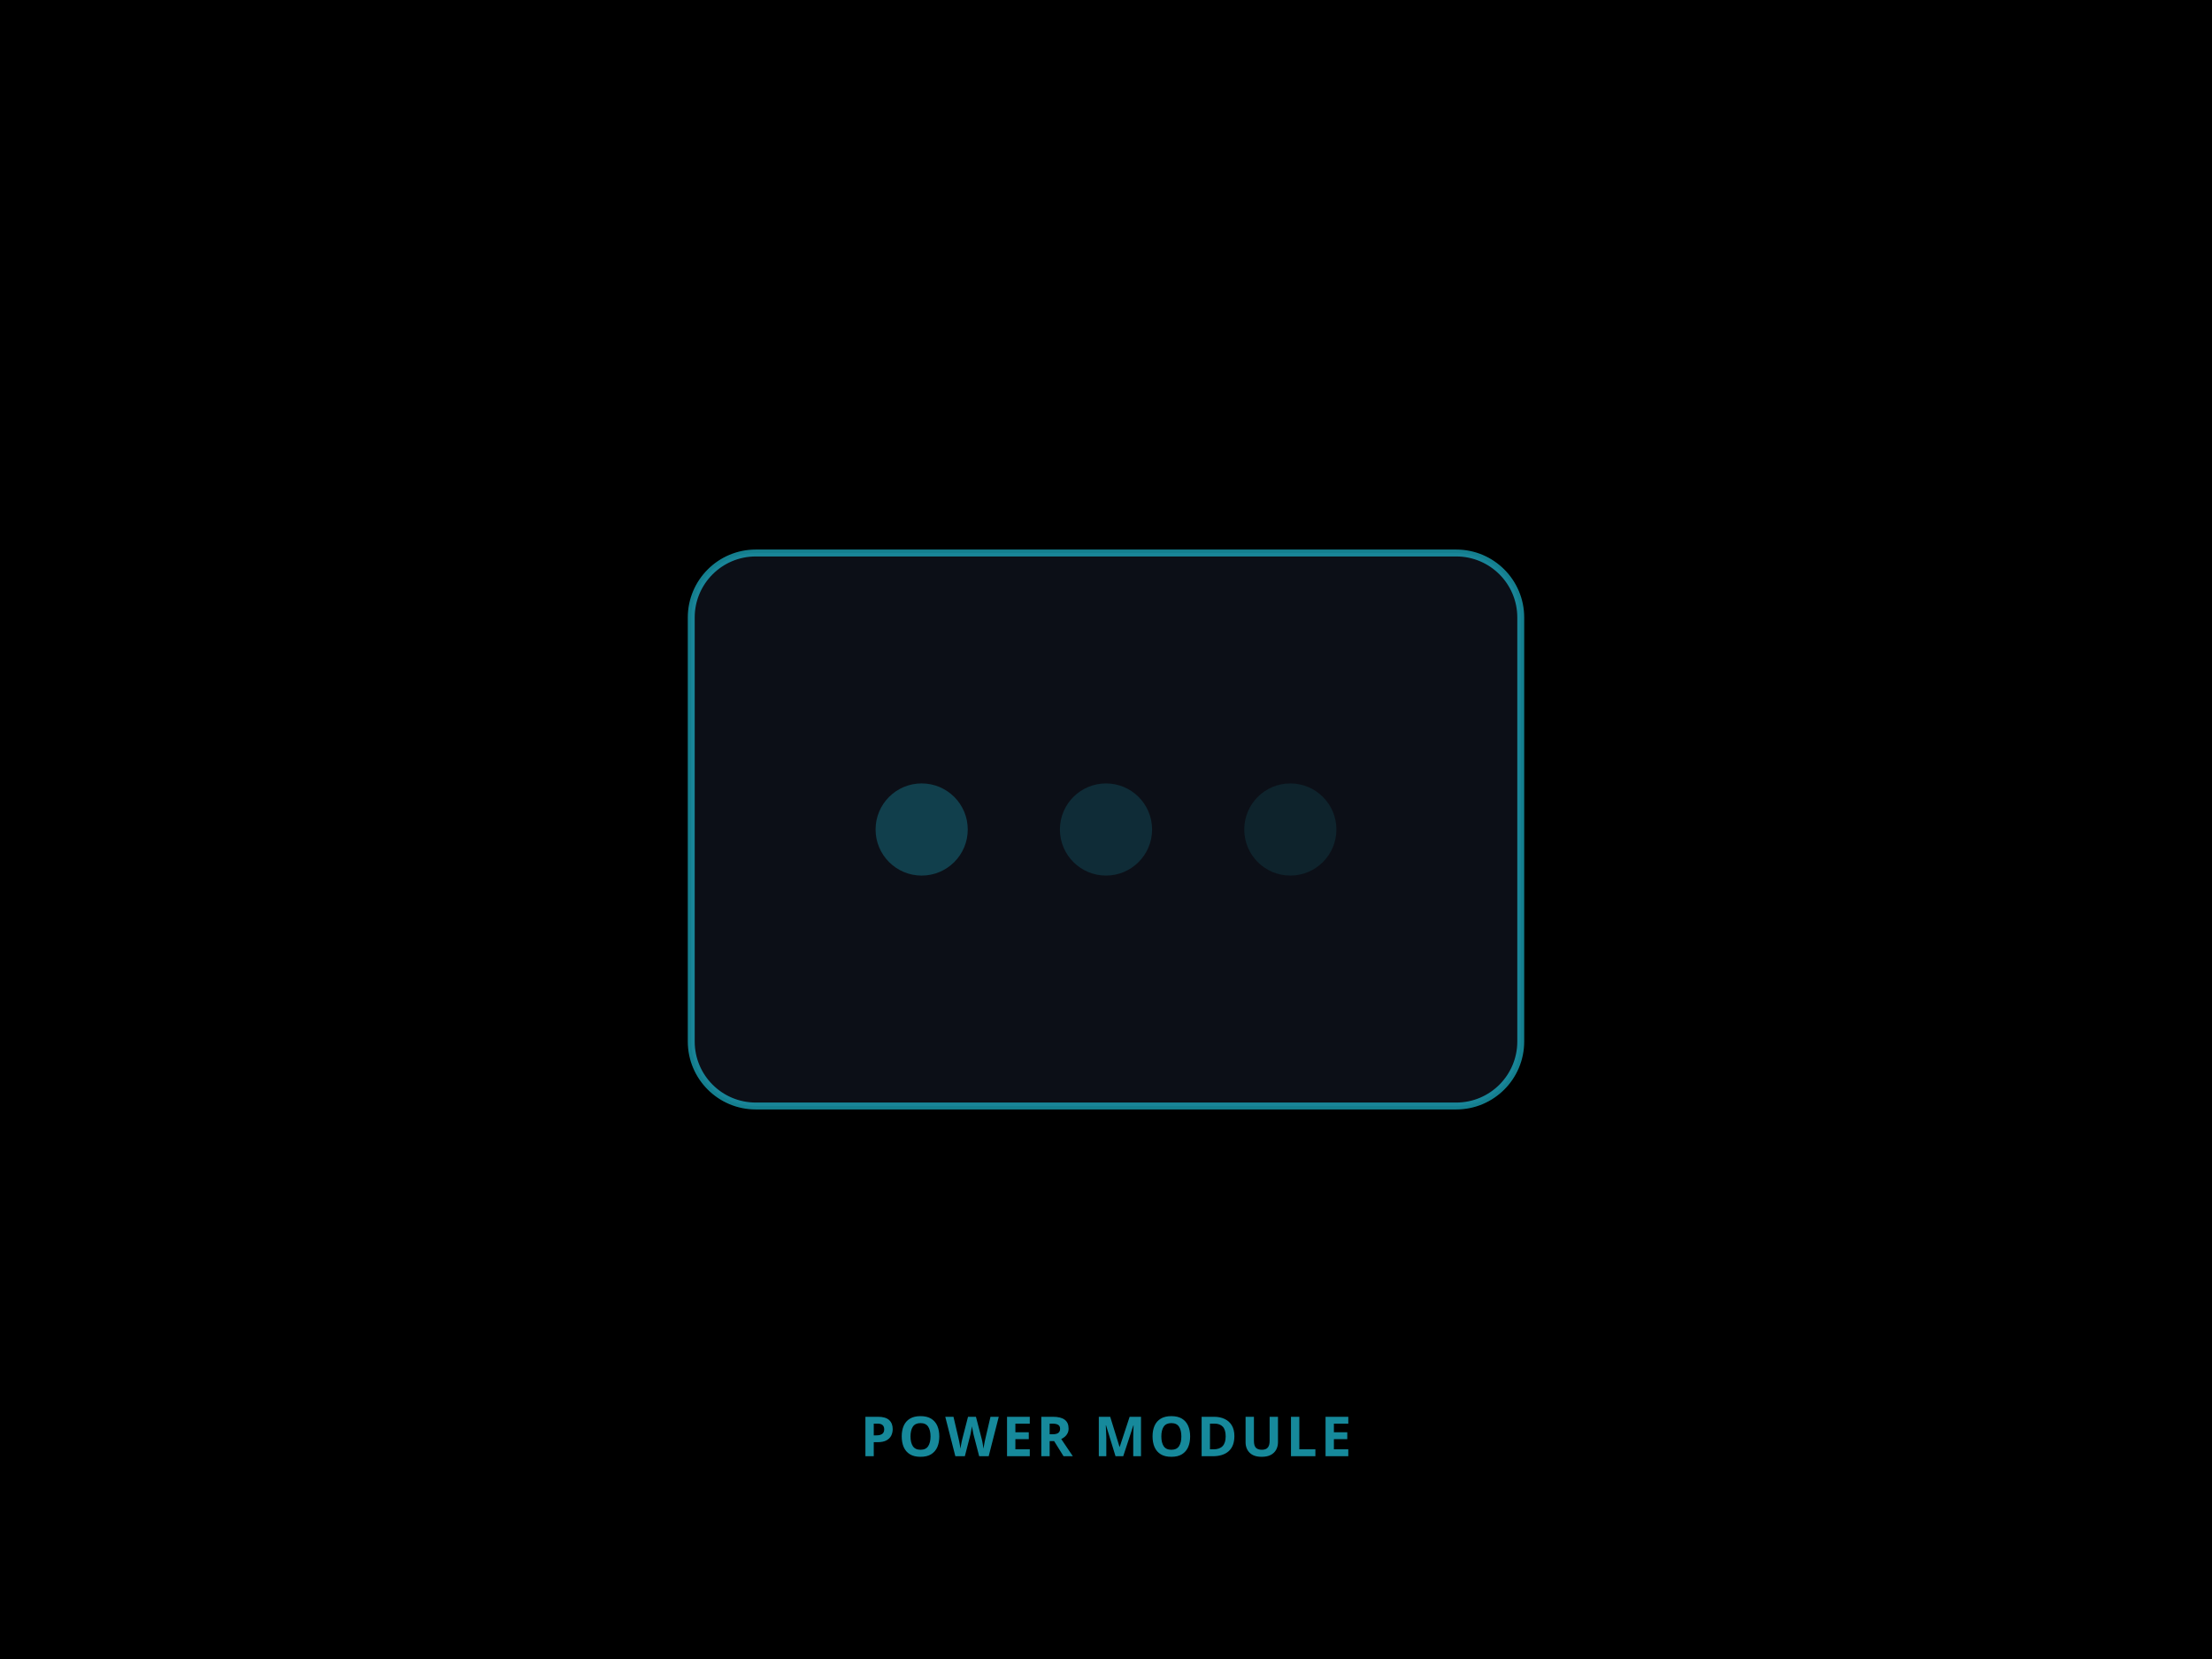
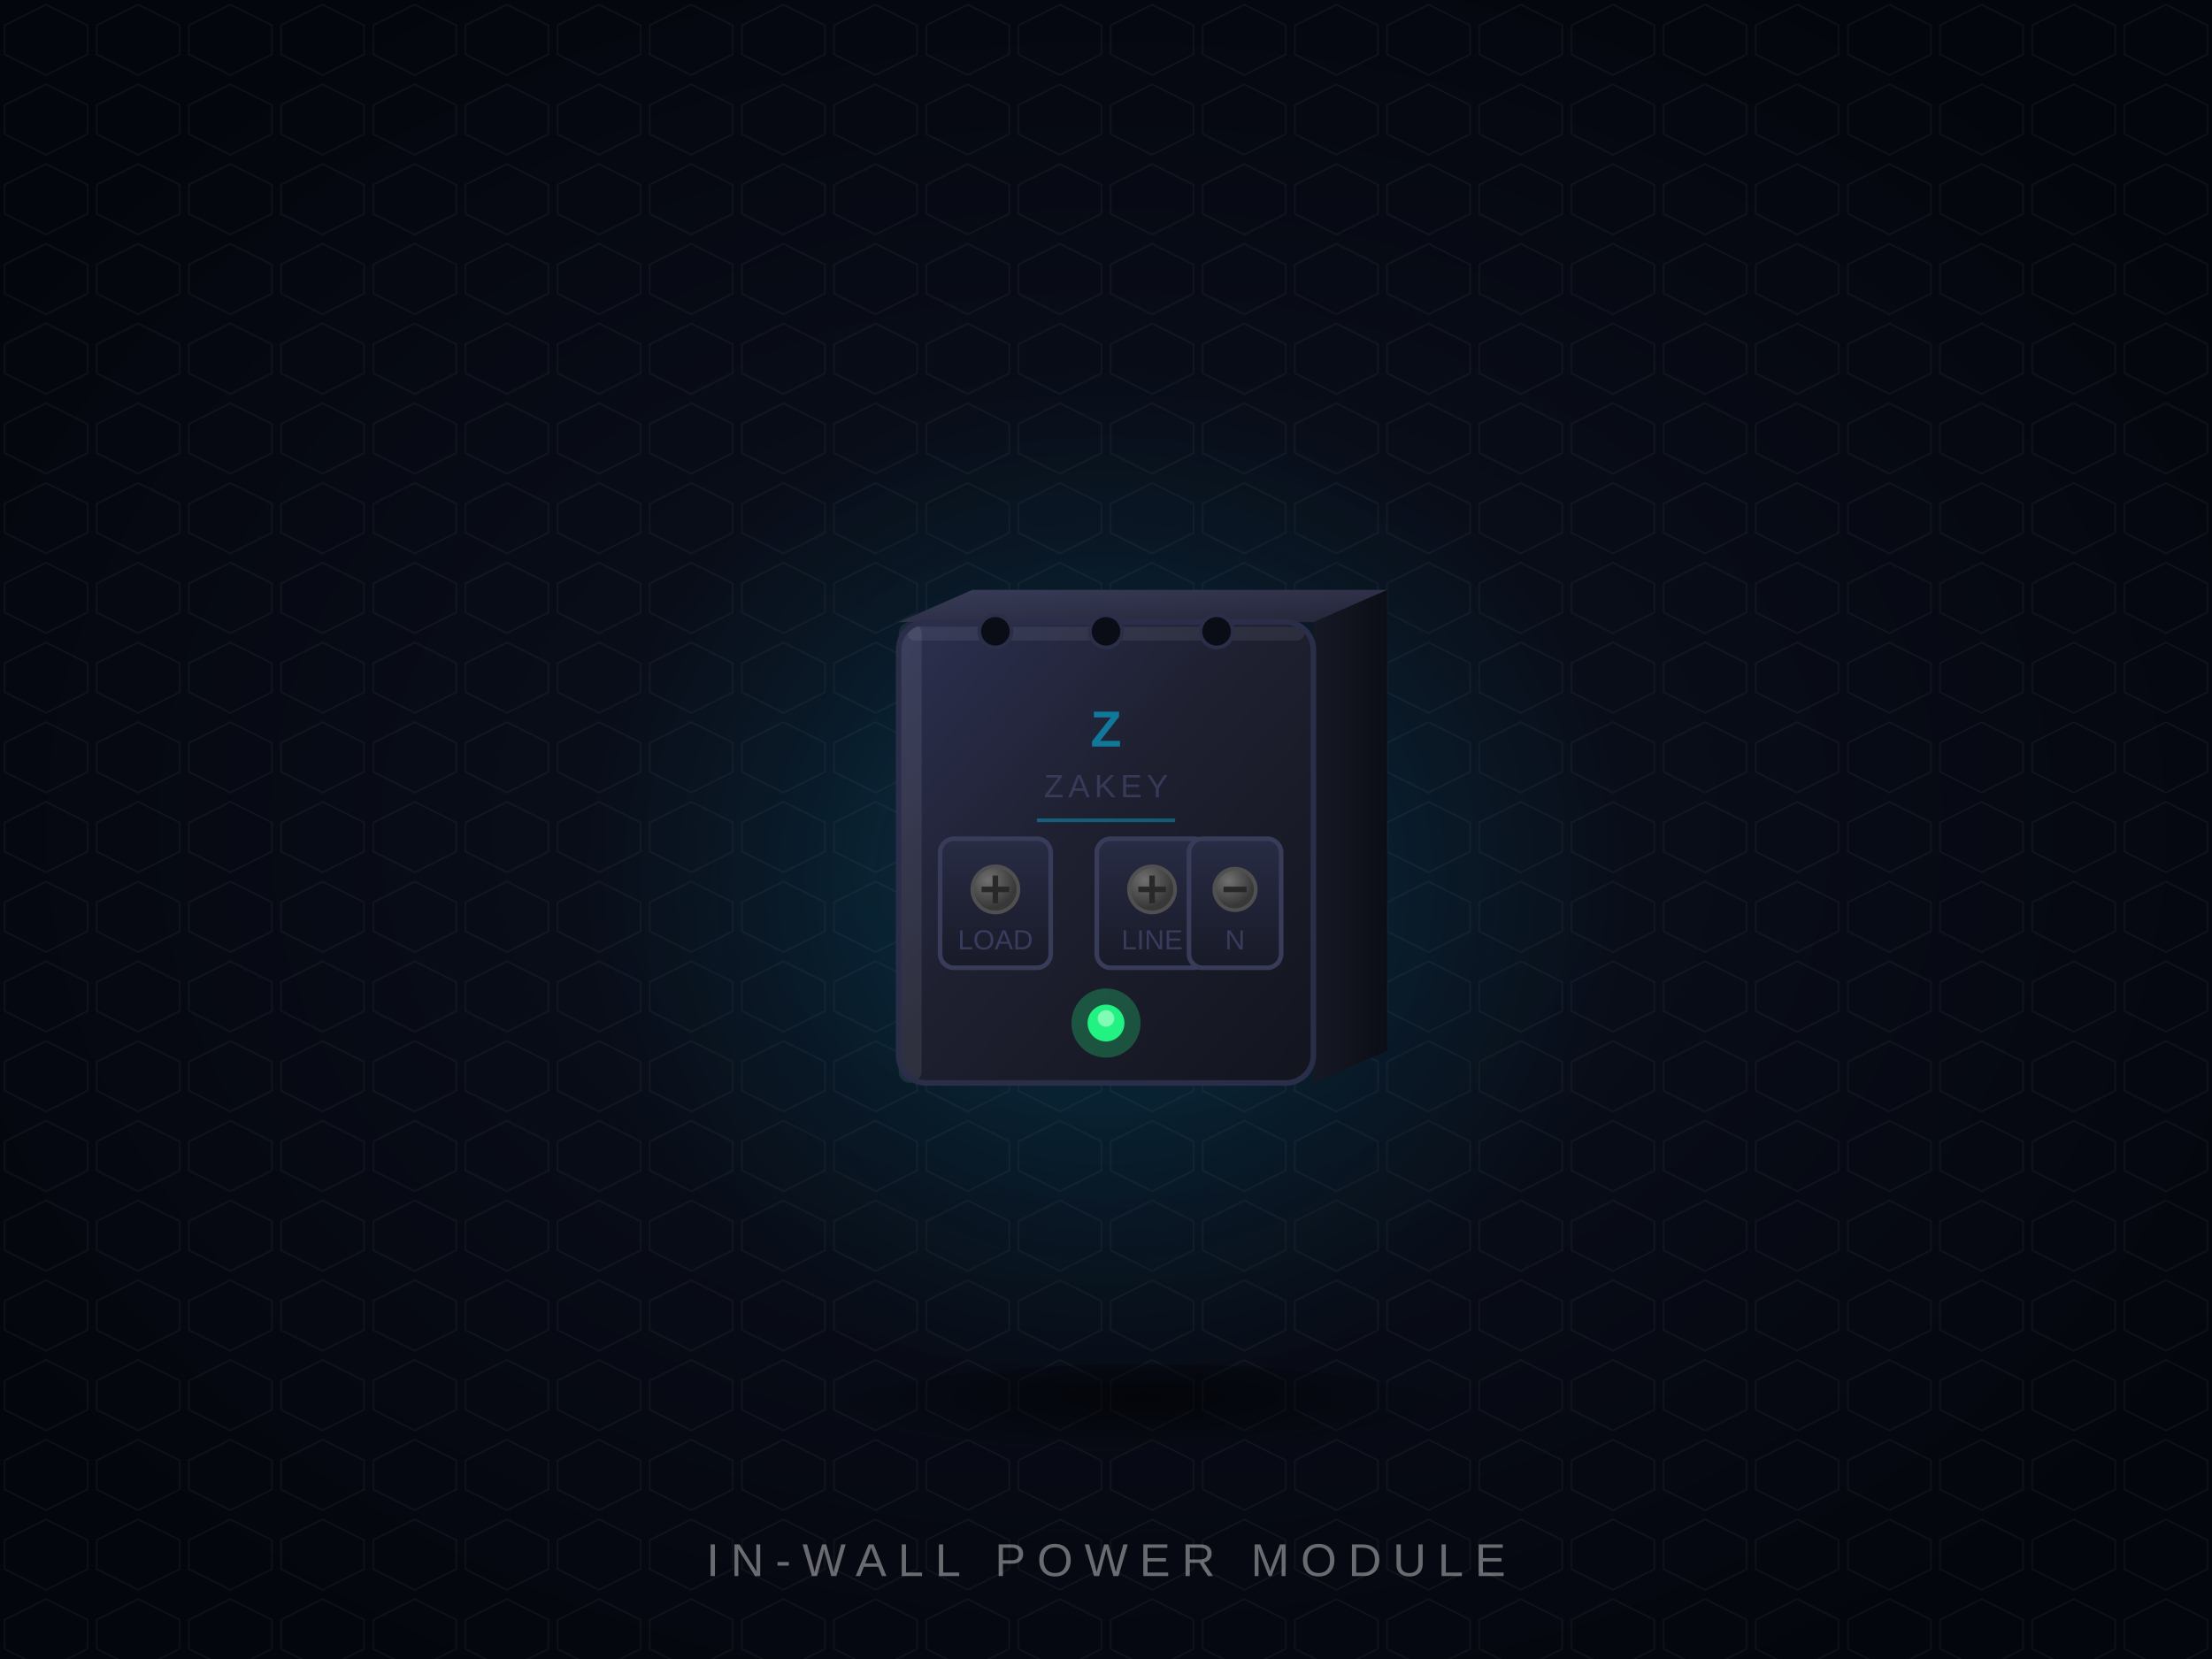
<svg xmlns="http://www.w3.org/2000/svg" viewBox="0 0 480 360">
  <defs>
-     <linearGradient id="bg-POWER MODULE" x1="0" y1="0" x2="1" y2="1">
-       <stop offset="0%" stop-color="#05070d" />
-       <stop offset="100%" stop-color="#0c0f17" />
+     <radialGradient id="pm-bg" cx="50%" cy="50%" r="60%">
+       <stop offset="0%" stop-color="#0c1220" />
+       <stop offset="100%" stop-color="#04060d" />
+     </radialGradient>
+     <pattern id="pm-hex" x="0" y="0" width="20" height="17.3" patternUnits="userSpaceOnUse">
+       <polygon points="10,1 19,5.5 19,11.8 10,16.3 1,11.8 1,5.5" fill="none" stroke="#ffffff" stroke-width="0.4" opacity="0.04" />
+     </pattern>
+     <linearGradient id="pm-body-grad" x1="0%" y1="0%" x2="100%" y2="100%">
+       <stop offset="0%" stop-color="#2c3050" />
+       <stop offset="45%" stop-color="#1e2030" />
+       <stop offset="100%" stop-color="#12141e" />
    </linearGradient>
-     <radialGradient id="gl-POWER MODULE" cx="240" cy="185" r="180" gradientUnits="userSpaceOnUse">
-       <stop offset="0%" stop-color="#22d3ee" stop-opacity="0.14" />
-       <stop offset="100%" stop-color="#22d3ee" stop-opacity="0" />
+     <linearGradient id="pm-side-grad" x1="0%" y1="0%" x2="100%" y2="0%">
+       <stop offset="0%" stop-color="#161824" />
+       <stop offset="100%" stop-color="#0c0e16" />
+     </linearGradient>
+     <linearGradient id="pm-top-grad" x1="0%" y1="0%" x2="100%" y2="100%">
+       <stop offset="0%" stop-color="#383c58" />
+       <stop offset="100%" stop-color="#242638" />
+     </linearGradient>
+     <linearGradient id="pm-terminal-grad" x1="0%" y1="0%" x2="0%" y2="100%">
+       <stop offset="0%" stop-color="#282c44" />
+       <stop offset="100%" stop-color="#181a28" />
+     </linearGradient>
+     <radialGradient id="pm-screw-grad" cx="35%" cy="30%" r="60%">
+       <stop offset="0%" stop-color="#707070" />
+       <stop offset="100%" stop-color="#383838" />
+     </radialGradient>
+     <radialGradient id="pm-glow" cx="50%" cy="50%" r="50%">
+       <stop offset="0%" stop-color="#00cfff" stop-opacity="0.18" />
+       <stop offset="65%" stop-color="#00cfff" stop-opacity="0.05" />
+       <stop offset="100%" stop-color="#00cfff" stop-opacity="0" />
+     </radialGradient>
+     <radialGradient id="pm-shadow" cx="50%" cy="30%" r="50%">
+       <stop offset="0%" stop-color="#000000" stop-opacity="0.55" />
+       <stop offset="100%" stop-color="#000000" stop-opacity="0" />
    </radialGradient>
  </defs>
-   <rect width="480" height="360" fill="url(#bg-POWER MODULE)" />
-   <ellipse cx="240" cy="185" rx="180" ry="140" fill="url(#gl-POWER MODULE)" />
-   <rect x="150" y="120" width="180" height="120" rx="14" fill="#0c0f17" stroke="#22d3ee" stroke-width="1.5" stroke-opacity="0.6" />
-   <circle cx="200" cy="180" r="10" fill="#22d3ee" fill-opacity="0.25" />
-   <circle cx="240" cy="180" r="10" fill="#22d3ee" fill-opacity="0.15" />
-   <circle cx="280" cy="180" r="10" fill="#22d3ee" fill-opacity="0.1" />
-   <text x="240" y="316" font-family="system-ui,sans-serif" font-size="12" font-weight="600" fill="#22d3ee" fill-opacity="0.65" text-anchor="middle" letter-spacing="0.06em">POWER MODULE</text>
+   <rect width="480" height="360" fill="url(#pm-bg)" />
+   <rect width="480" height="360" fill="url(#pm-hex)" />
+   <ellipse cx="240" cy="192" rx="115" ry="110" fill="url(#pm-glow)" />
+   <ellipse cx="248" cy="308" rx="70" ry="12" fill="url(#pm-shadow)" />
+   <polygon points="285,135 301,128 301,228 285,235" fill="url(#pm-side-grad)" />
+   <polygon points="195,135 285,135 301,128 211,128" fill="url(#pm-top-grad)" />
+   <rect x="195" y="135" width="90" height="100" rx="6" fill="url(#pm-body-grad)" />
+   <rect x="195" y="135" width="5" height="100" rx="2.5" fill="#ffffff" opacity="0.08" />
+   <rect x="197" y="136" width="86" height="3" rx="1.5" fill="#ffffff" opacity="0.07" />
+   <rect x="195" y="135" width="90" height="100" rx="6" fill="none" stroke="#2a2e48" stroke-width="1.2" />
+   <text x="240" y="162" text-anchor="middle" font-family="Arial, sans-serif" font-size="11" font-weight="bold" fill="#00cfff" opacity="0.50" letter-spacing="2">Z</text>
+   <text x="240" y="173" text-anchor="middle" font-family="Arial, sans-serif" font-size="7" fill="#404468" opacity="0.7" letter-spacing="1">ZAKEY</text>
+   <rect x="204" y="182" width="24" height="28" rx="3" fill="url(#pm-terminal-grad)" />
+   <rect x="204" y="182" width="24" height="28" rx="3" fill="none" stroke="#383c58" stroke-width="1" />
+   <circle cx="216" cy="193" r="5" fill="url(#pm-screw-grad)" />
+   <circle cx="216" cy="193" r="5" fill="none" stroke="#505050" stroke-width="0.8" />
+   <line x1="213" y1="193" x2="219" y2="193" stroke="#282828" stroke-width="1.2" />
+   <line x1="216" y1="190" x2="216" y2="196" stroke="#282828" stroke-width="1.2" />
+   <text x="216" y="206" text-anchor="middle" font-family="Arial, sans-serif" font-size="6" fill="#404468" opacity="0.8">LOAD</text>
+   <rect x="238" y="182" width="24" height="28" rx="3" fill="url(#pm-terminal-grad)" />
+   <rect x="238" y="182" width="24" height="28" rx="3" fill="none" stroke="#383c58" stroke-width="1" />
+   <circle cx="250" cy="193" r="5" fill="url(#pm-screw-grad)" />
+   <circle cx="250" cy="193" r="5" fill="none" stroke="#505050" stroke-width="0.8" />
+   <line x1="247" y1="193" x2="253" y2="193" stroke="#282828" stroke-width="1.2" />
+   <line x1="250" y1="190" x2="250" y2="196" stroke="#282828" stroke-width="1.2" />
+   <text x="250" y="206" text-anchor="middle" font-family="Arial, sans-serif" font-size="6" fill="#404468" opacity="0.8">LINE</text>
+   <rect x="258" y="182" width="20" height="28" rx="3" fill="url(#pm-terminal-grad)" />
+   <rect x="258" y="182" width="20" height="28" rx="3" fill="none" stroke="#383c58" stroke-width="1" />
+   <circle cx="268" cy="193" r="4.5" fill="url(#pm-screw-grad)" />
+   <circle cx="268" cy="193" r="4.5" fill="none" stroke="#505050" stroke-width="0.8" />
+   <line x1="265.5" y1="193" x2="270.5" y2="193" stroke="#282828" stroke-width="1.2" />
+   <text x="268" y="206" text-anchor="middle" font-family="Arial, sans-serif" font-size="6" fill="#404468" opacity="0.8">N</text>
+   <circle cx="216" cy="137" r="3.5" fill="#0a0c16" />
+   <circle cx="216" cy="137" r="3.5" fill="none" stroke="#2a2e48" stroke-width="0.8" />
+   <circle cx="240" cy="137" r="3.5" fill="#0a0c16" />
+   <circle cx="240" cy="137" r="3.5" fill="none" stroke="#2a2e48" stroke-width="0.8" />
+   <circle cx="264" cy="137" r="3.5" fill="#0a0c16" />
+   <circle cx="264" cy="137" r="3.5" fill="none" stroke="#2a2e48" stroke-width="0.8" />
+   <circle cx="240" cy="222" r="4" fill="#22ff88" opacity="0.92" />
+   <circle cx="240" cy="222" r="7.5" fill="#22ff88" opacity="0.25" />
+   <circle cx="240" cy="221" r="1.8" fill="#aaffcc" opacity="0.7" />
+   <line x1="225" y1="178" x2="255" y2="178" stroke="#00cfff" stroke-width="0.8" opacity="0.35" />
+   <text x="240" y="342" text-anchor="middle" font-family="Arial, sans-serif" font-size="10" fill="#ffffff" opacity="0.40" letter-spacing="2.5">IN-WALL POWER MODULE</text>
</svg>
